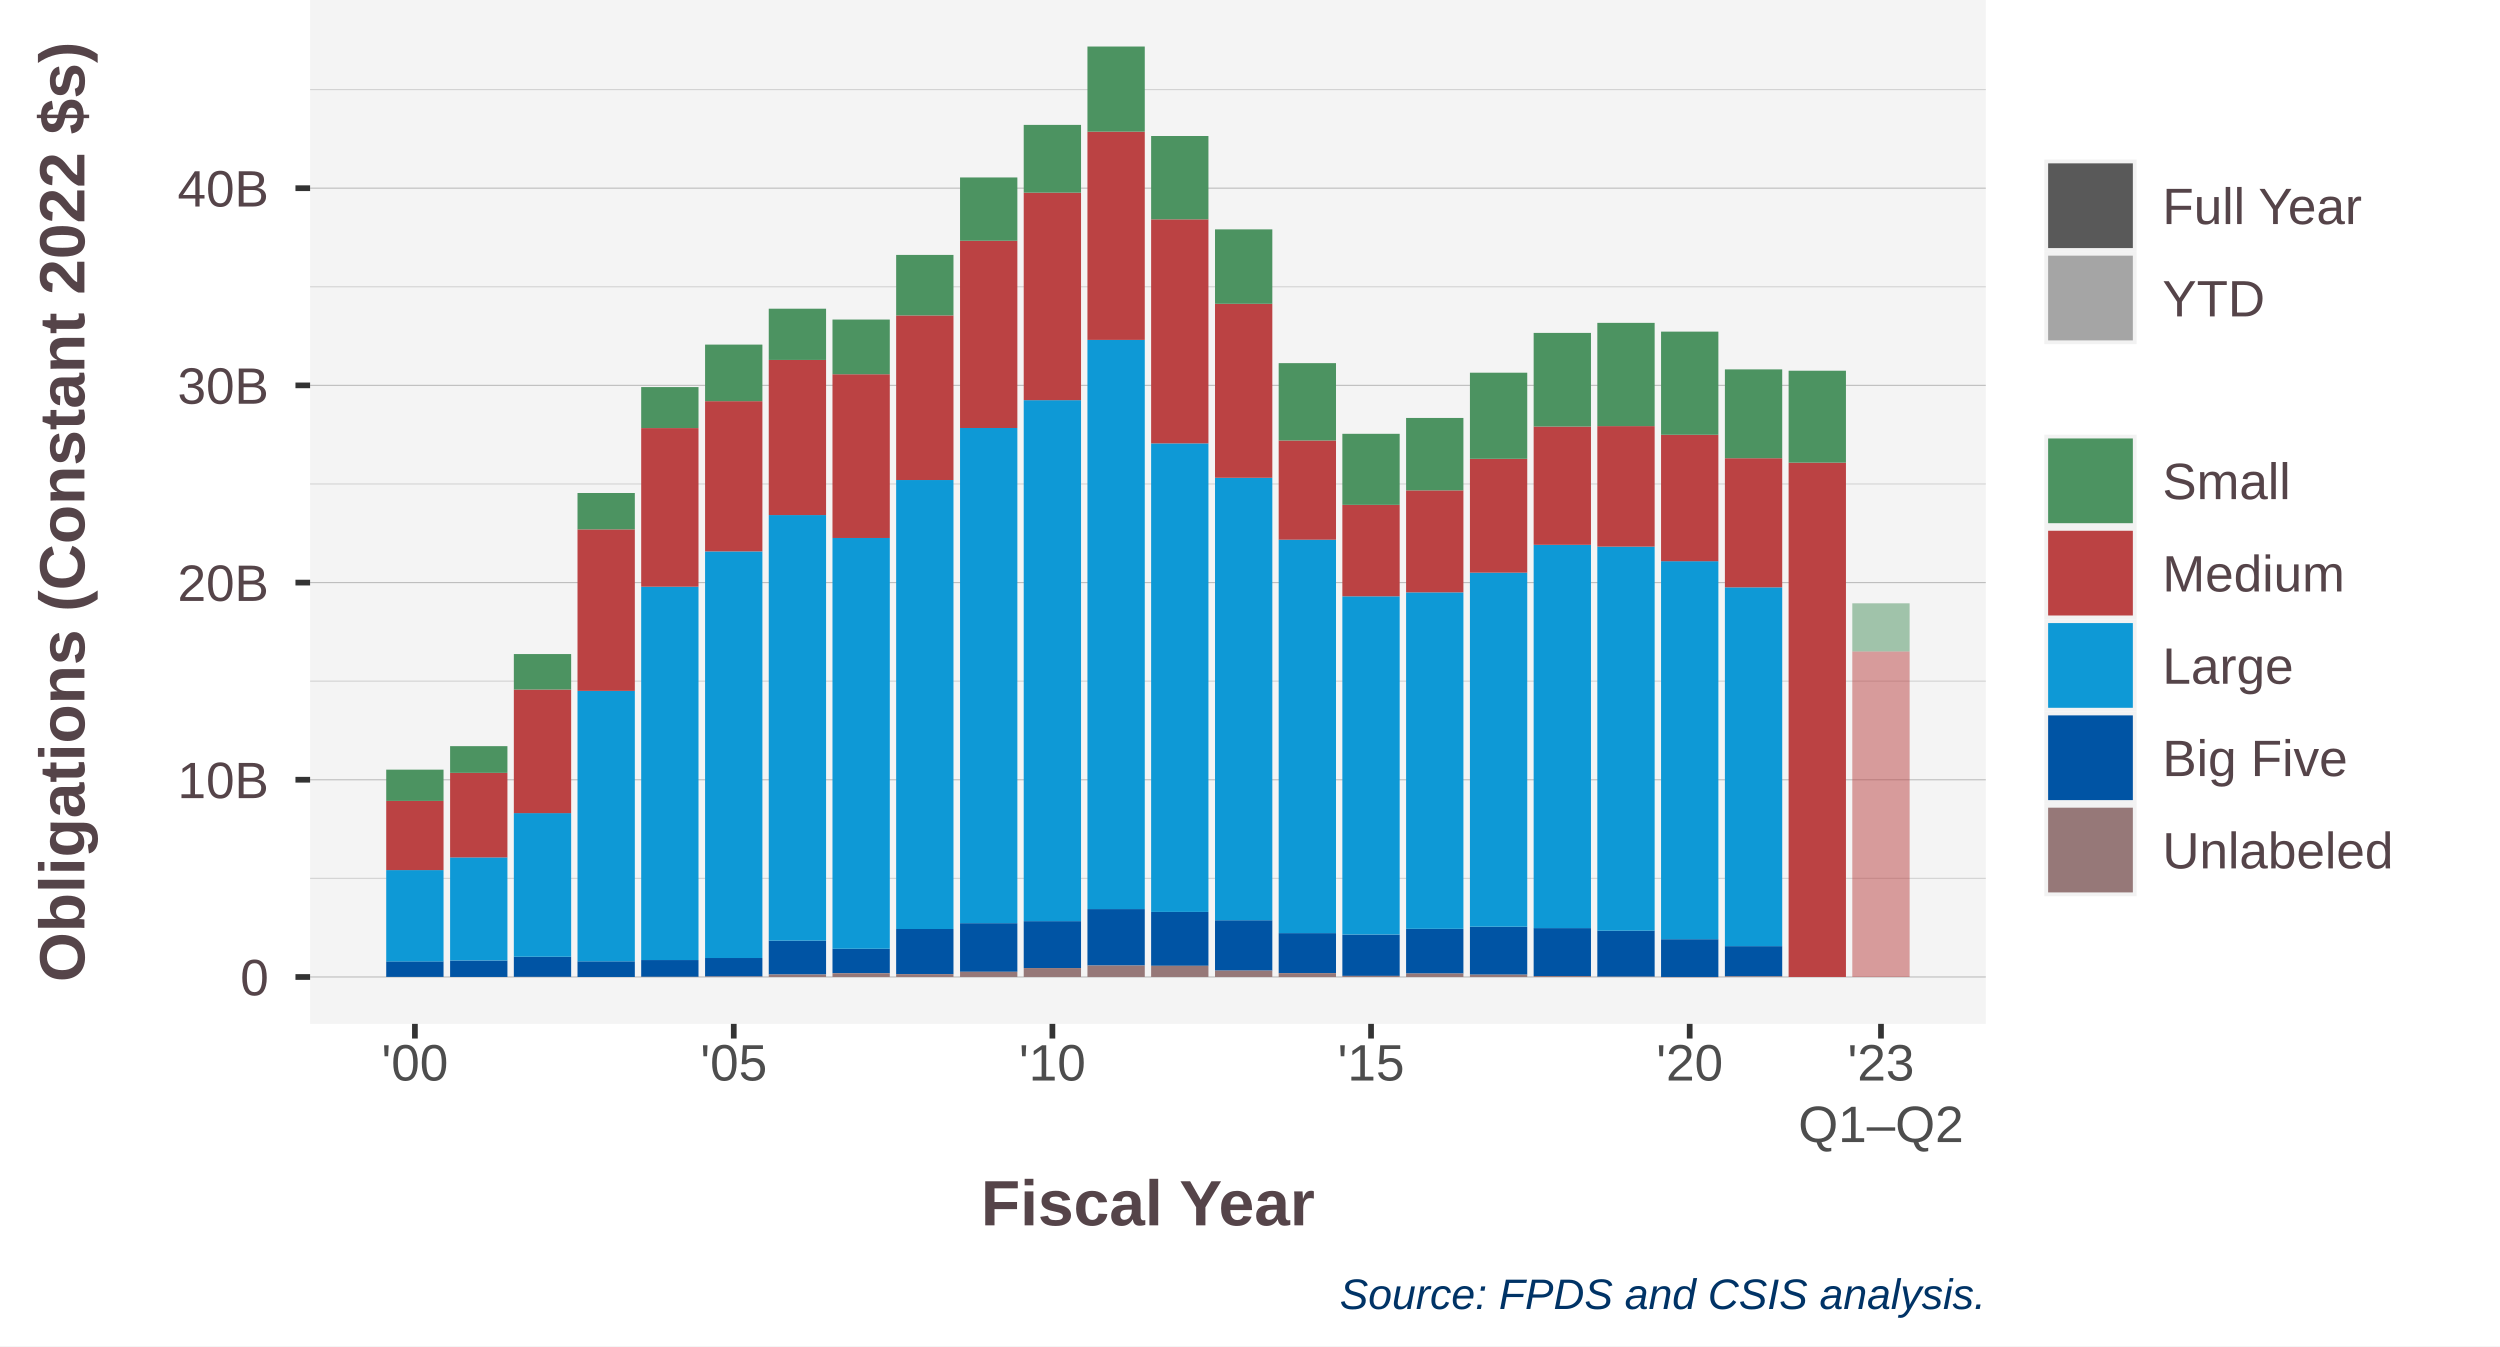
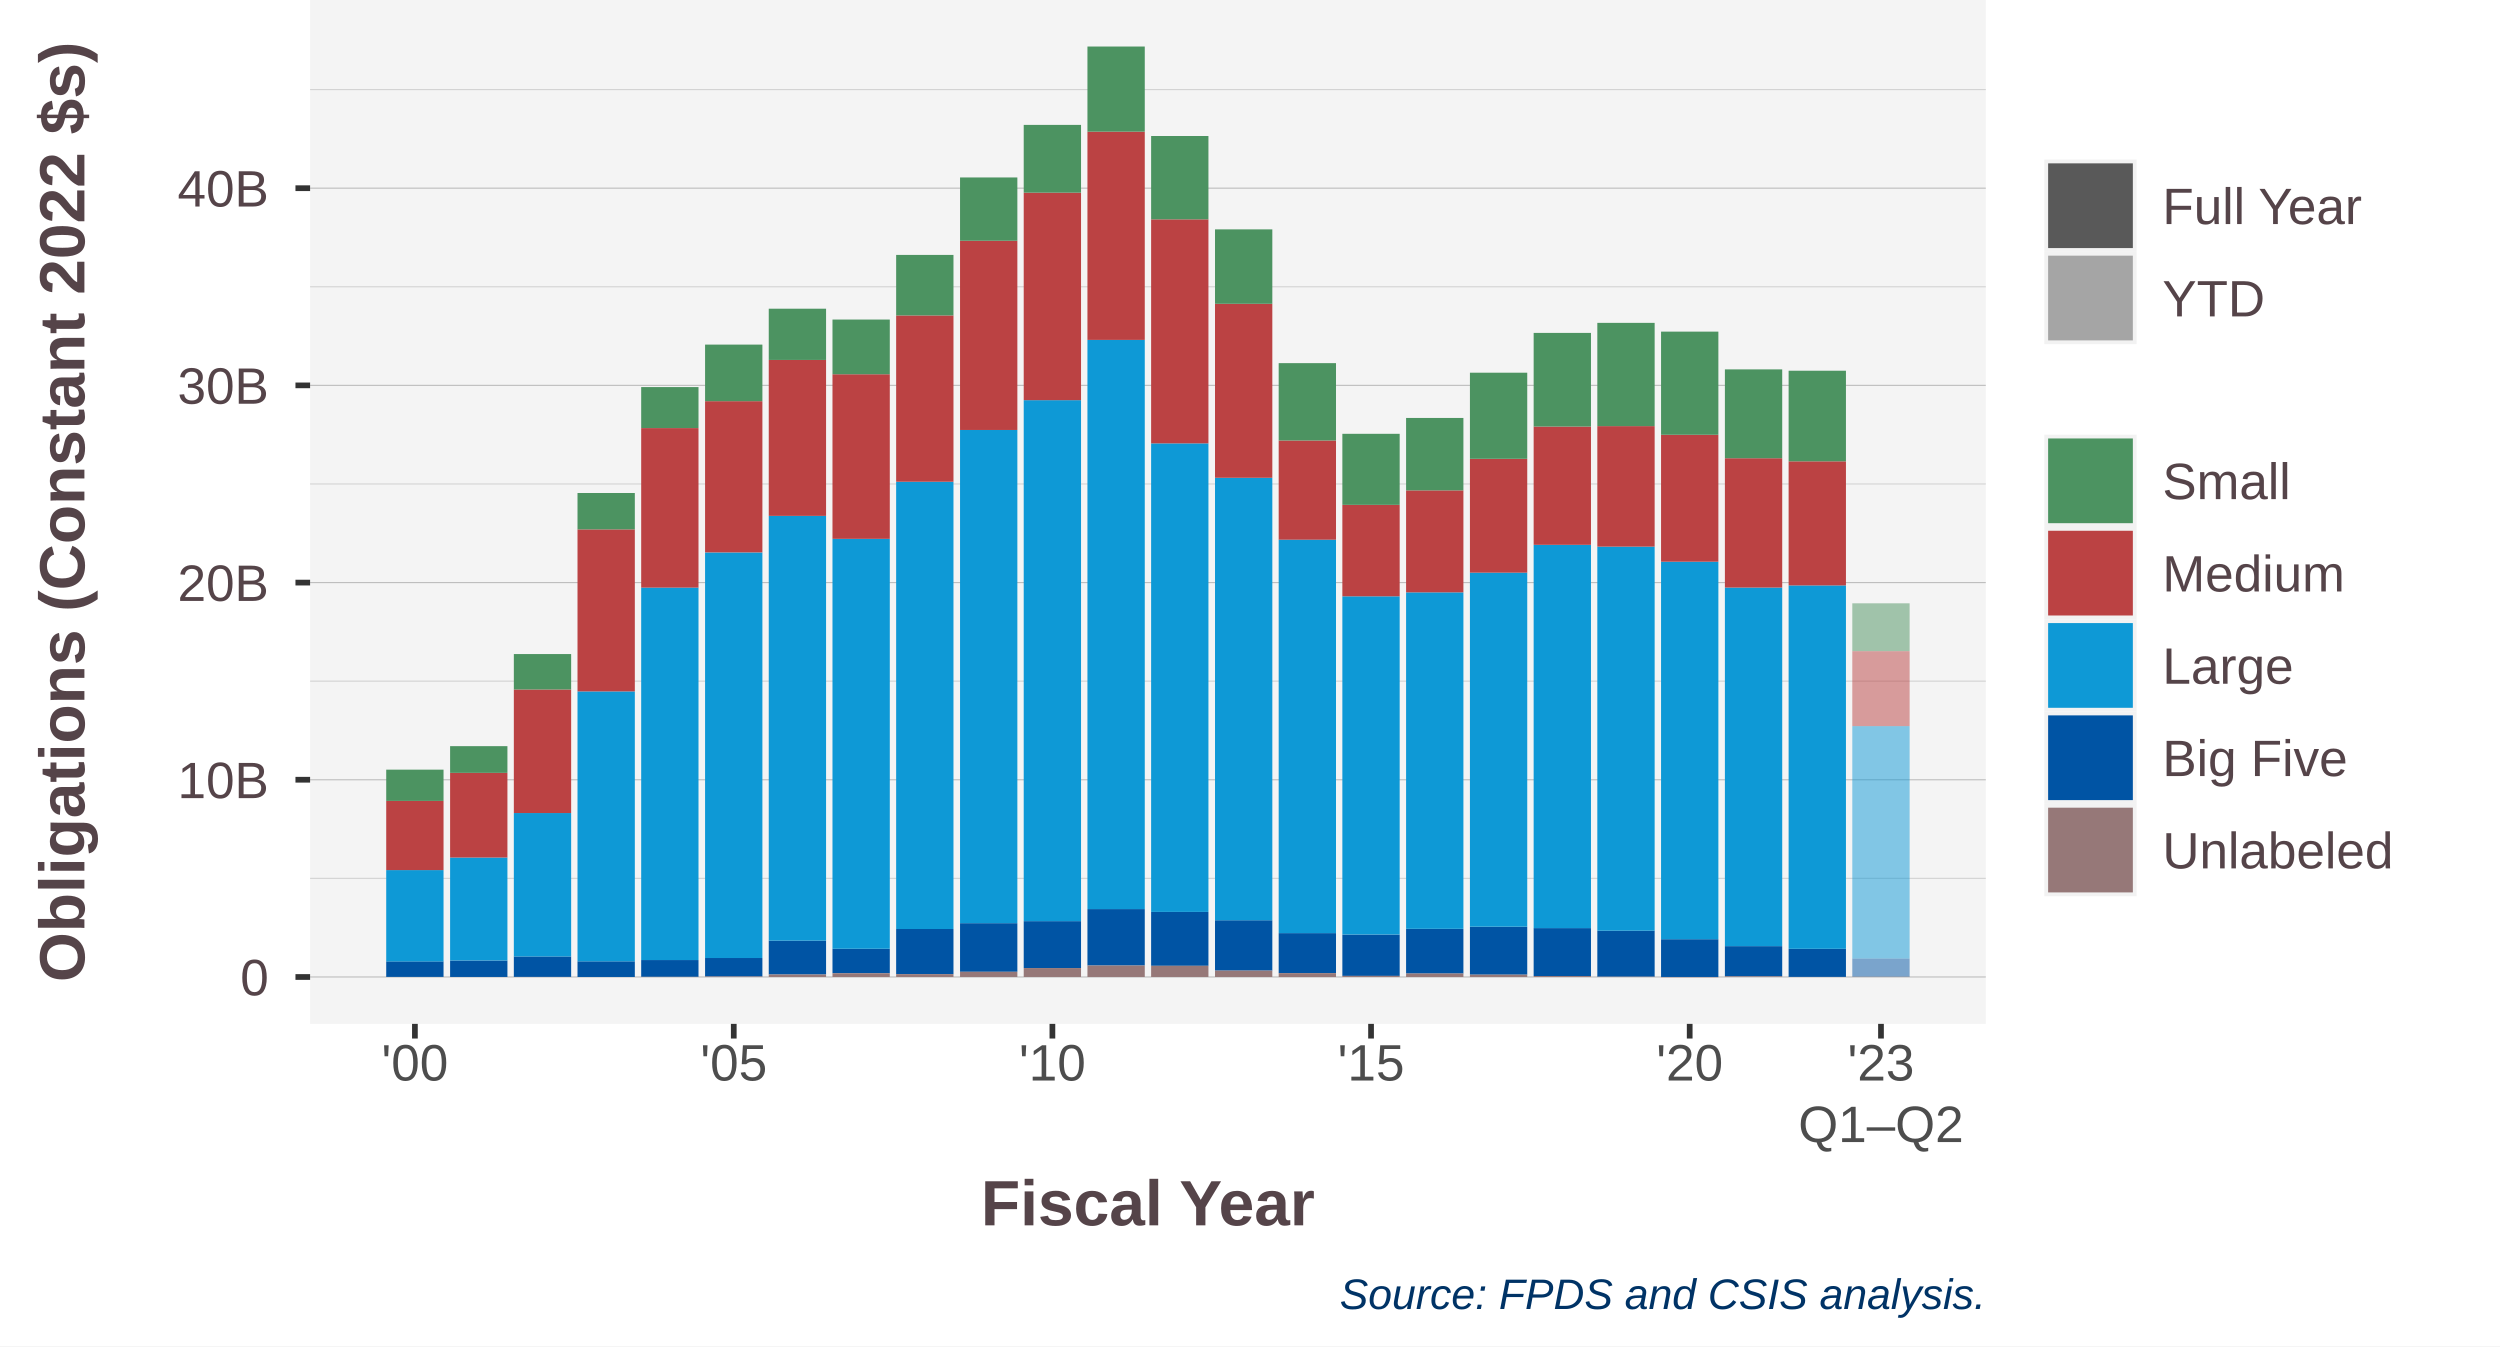
<svg xmlns="http://www.w3.org/2000/svg" class="svglite" width="468.00pt" height="252.00pt" viewBox="0 0 468.00 252.00">
  <defs>
    <style type="text/css">
    .svglite line, .svglite polyline, .svglite polygon, .svglite path, .svglite rect, .svglite circle {
      fill: none;
      stroke: #000000;
      stroke-linecap: round;
      stroke-linejoin: round;
      stroke-miterlimit: 10.00;
    }
    .svglite text {
      white-space: pre;
    }
  </style>
  </defs>
  <rect width="100%" height="100%" style="stroke: none; fill: #FFFFFF;" />
  <defs>
    <clipPath id="cpMC4wMHw0NjguMDB8MC4wMHwyNTIuMDA=">
      <rect x="0.00" y="0.00" width="468.00" height="252.00" />
    </clipPath>
  </defs>
  <g clip-path="url(#cpMC4wMHw0NjguMDB8MC4wMHwyNTIuMDA=)">
    <rect x="0.00" y="0.00" width="468.00" height="252.00" style="stroke-width: 1.07; stroke: #FFFFFF; fill: #FFFFFF;" />
  </g>
  <defs>
    <clipPath id="cpNTguMDV8MzcxLjc0fDAuMDB8MTkxLjY3">
      <rect x="58.05" y="0.00" width="313.70" height="191.67" />
    </clipPath>
  </defs>
  <g clip-path="url(#cpNTguMDV8MzcxLjc0fDAuMDB8MTkxLjY3)">
    <rect x="58.05" y="-0" width="313.70" height="191.67" style="stroke-width: 1.07; stroke: none; fill: #F4F4F4;" />
    <polyline points="58.05,164.43 371.74,164.43 " style="stroke-width: 0.21; stroke: #D3D3D3; stroke-linecap: butt;" />
    <polyline points="58.05,127.52 371.74,127.52 " style="stroke-width: 0.21; stroke: #D3D3D3; stroke-linecap: butt;" />
    <polyline points="58.05,90.60 371.74,90.60 " style="stroke-width: 0.21; stroke: #D3D3D3; stroke-linecap: butt;" />
    <polyline points="58.05,53.68 371.74,53.68 " style="stroke-width: 0.21; stroke: #D3D3D3; stroke-linecap: butt;" />
    <polyline points="58.05,16.77 371.74,16.77 " style="stroke-width: 0.21; stroke: #D3D3D3; stroke-linecap: butt;" />
    <polyline points="58.05,182.89 371.74,182.89 " style="stroke-width: 0.21; stroke: #BEBEBE; stroke-linecap: butt;" />
    <polyline points="58.05,145.97 371.74,145.97 " style="stroke-width: 0.21; stroke: #BEBEBE; stroke-linecap: butt;" />
    <polyline points="58.05,109.06 371.74,109.06 " style="stroke-width: 0.21; stroke: #BEBEBE; stroke-linecap: butt;" />
    <polyline points="58.05,72.14 371.74,72.14 " style="stroke-width: 0.21; stroke: #BEBEBE; stroke-linecap: butt;" />
    <polyline points="58.05,35.23 371.74,35.23 " style="stroke-width: 0.21; stroke: #BEBEBE; stroke-linecap: butt;" />
    <rect x="72.30" y="179.97" width="10.73" height="2.91" style="stroke-width: 1.07; stroke: none; stroke-linecap: butt; stroke-linejoin: miter; fill: #0054A4;" />
    <rect x="84.26" y="179.81" width="10.73" height="3.08" style="stroke-width: 1.07; stroke: none; stroke-linecap: butt; stroke-linejoin: miter; fill: #0054A4;" />
-     <rect x="96.19" y="179.10" width="10.73" height="3.77" style="stroke-width: 1.07; stroke: none; stroke-linecap: butt; stroke-linejoin: miter; fill: #0054A4;" />
+     <rect x="96.19" y="179.05" width="10.73" height="3.83" style="stroke-width: 1.07; stroke: none; stroke-linecap: butt; stroke-linejoin: miter; fill: #0054A4;" />
    <rect x="108.11" y="179.96" width="10.73" height="2.93" style="stroke-width: 1.07; stroke: none; stroke-linecap: butt; stroke-linejoin: miter; fill: #0054A4;" />
    <rect x="120.03" y="179.72" width="10.73" height="3.14" style="stroke-width: 1.07; stroke: none; stroke-linecap: butt; stroke-linejoin: miter; fill: #0054A4;" />
    <rect x="131.99" y="179.34" width="10.73" height="3.46" style="stroke-width: 1.07; stroke: none; stroke-linecap: butt; stroke-linejoin: miter; fill: #0054A4;" />
    <rect x="143.91" y="176.09" width="10.73" height="6.34" style="stroke-width: 1.07; stroke: none; stroke-linecap: butt; stroke-linejoin: miter; fill: #0054A4;" />
    <rect x="155.84" y="177.61" width="10.73" height="4.58" style="stroke-width: 1.07; stroke: none; stroke-linecap: butt; stroke-linejoin: miter; fill: #0054A4;" />
    <rect x="167.76" y="173.91" width="10.73" height="8.45" style="stroke-width: 1.07; stroke: none; stroke-linecap: butt; stroke-linejoin: miter; fill: #0054A4;" />
    <rect x="179.72" y="172.82" width="10.73" height="9.10" style="stroke-width: 1.07; stroke: none; stroke-linecap: butt; stroke-linejoin: miter; fill: #0054A4;" />
    <rect x="191.64" y="172.44" width="10.73" height="8.78" style="stroke-width: 1.07; stroke: none; stroke-linecap: butt; stroke-linejoin: miter; fill: #0054A4;" />
    <rect x="203.57" y="170.18" width="10.73" height="10.57" style="stroke-width: 1.07; stroke: none; stroke-linecap: butt; stroke-linejoin: miter; fill: #0054A4;" />
    <rect x="215.49" y="170.71" width="10.73" height="10.09" style="stroke-width: 1.07; stroke: none; stroke-linecap: butt; stroke-linejoin: miter; fill: #0054A4;" />
    <rect x="227.45" y="172.27" width="10.73" height="9.43" style="stroke-width: 1.07; stroke: none; stroke-linecap: butt; stroke-linejoin: miter; fill: #0054A4;" />
    <rect x="239.37" y="174.68" width="10.73" height="7.49" style="stroke-width: 1.07; stroke: none; stroke-linecap: butt; stroke-linejoin: miter; fill: #0054A4;" />
    <rect x="251.29" y="174.95" width="10.73" height="7.74" style="stroke-width: 1.07; stroke: none; stroke-linecap: butt; stroke-linejoin: miter; fill: #0054A4;" />
    <rect x="263.22" y="173.89" width="10.73" height="8.36" style="stroke-width: 1.07; stroke: none; stroke-linecap: butt; stroke-linejoin: miter; fill: #0054A4;" />
    <rect x="275.17" y="173.49" width="10.73" height="8.97" style="stroke-width: 1.07; stroke: none; stroke-linecap: butt; stroke-linejoin: miter; fill: #0054A4;" />
    <rect x="287.10" y="173.74" width="10.73" height="8.97" style="stroke-width: 1.07; stroke: none; stroke-linecap: butt; stroke-linejoin: miter; fill: #0054A4;" />
    <rect x="299.02" y="174.23" width="10.73" height="8.61" style="stroke-width: 1.07; stroke: none; stroke-linecap: butt; stroke-linejoin: miter; fill: #0054A4;" />
    <rect x="310.95" y="175.82" width="10.73" height="7.07" style="stroke-width: 1.07; stroke: none; stroke-linecap: butt; stroke-linejoin: miter; fill: #0054A4;" />
    <rect x="322.90" y="177.12" width="10.73" height="5.65" style="stroke-width: 1.07; stroke: none; stroke-linecap: butt; stroke-linejoin: miter; fill: #0054A4;" />
+     <rect x="334.83" y="177.62" width="10.73" height="5.26" style="stroke-width: 1.07; stroke: none; stroke-linecap: butt; stroke-linejoin: miter; fill: #0054A4;" />
+     <rect x="346.75" y="179.43" width="10.73" height="3.41" style="stroke-width: 1.07; stroke: none; stroke-linecap: butt; stroke-linejoin: miter; fill: #0054A4; fill-opacity: 0.50;" />
    <rect x="72.30" y="162.88" width="10.73" height="17.10" style="stroke-width: 1.07; stroke: none; stroke-linecap: butt; stroke-linejoin: miter; fill: #0E99D6;" />
-     <rect x="84.26" y="160.50" width="10.73" height="19.30" style="stroke-width: 1.07; stroke: none; stroke-linecap: butt; stroke-linejoin: miter; fill: #0E99D6;" />
-     <rect x="96.19" y="152.21" width="10.73" height="26.89" style="stroke-width: 1.07; stroke: none; stroke-linecap: butt; stroke-linejoin: miter; fill: #0E99D6;" />
-     <rect x="108.11" y="129.33" width="10.73" height="50.63" style="stroke-width: 1.07; stroke: none; stroke-linecap: butt; stroke-linejoin: miter; fill: #0E99D6;" />
-     <rect x="120.03" y="109.83" width="10.73" height="69.89" style="stroke-width: 1.07; stroke: none; stroke-linecap: butt; stroke-linejoin: miter; fill: #0E99D6;" />
-     <rect x="131.99" y="103.22" width="10.73" height="76.12" style="stroke-width: 1.07; stroke: none; stroke-linecap: butt; stroke-linejoin: miter; fill: #0E99D6;" />
-     <rect x="143.91" y="96.42" width="10.73" height="79.67" style="stroke-width: 1.07; stroke: none; stroke-linecap: butt; stroke-linejoin: miter; fill: #0E99D6;" />
-     <rect x="155.84" y="100.71" width="10.73" height="76.90" style="stroke-width: 1.07; stroke: none; stroke-linecap: butt; stroke-linejoin: miter; fill: #0E99D6;" />
-     <rect x="167.76" y="89.86" width="10.73" height="84.05" style="stroke-width: 1.07; stroke: none; stroke-linecap: butt; stroke-linejoin: miter; fill: #0E99D6;" />
-     <rect x="179.72" y="80.12" width="10.73" height="92.69" style="stroke-width: 1.07; stroke: none; stroke-linecap: butt; stroke-linejoin: miter; fill: #0E99D6;" />
+     <rect x="84.26" y="160.53" width="10.73" height="19.27" style="stroke-width: 1.07; stroke: none; stroke-linecap: butt; stroke-linejoin: miter; fill: #0E99D6;" />
+     <rect x="96.19" y="152.20" width="10.73" height="26.85" style="stroke-width: 1.07; stroke: none; stroke-linecap: butt; stroke-linejoin: miter; fill: #0E99D6;" />
+     <rect x="108.11" y="129.43" width="10.73" height="50.53" style="stroke-width: 1.07; stroke: none; stroke-linecap: butt; stroke-linejoin: miter; fill: #0E99D6;" />
+     <rect x="120.03" y="109.99" width="10.73" height="69.73" style="stroke-width: 1.07; stroke: none; stroke-linecap: butt; stroke-linejoin: miter; fill: #0E99D6;" />
+     <rect x="131.99" y="103.42" width="10.73" height="75.92" style="stroke-width: 1.07; stroke: none; stroke-linecap: butt; stroke-linejoin: miter; fill: #0E99D6;" />
+     <rect x="143.91" y="96.57" width="10.73" height="79.52" style="stroke-width: 1.07; stroke: none; stroke-linecap: butt; stroke-linejoin: miter; fill: #0E99D6;" />
+     <rect x="155.84" y="100.87" width="10.73" height="76.74" style="stroke-width: 1.07; stroke: none; stroke-linecap: butt; stroke-linejoin: miter; fill: #0E99D6;" />
+     <rect x="167.76" y="90.18" width="10.73" height="83.73" style="stroke-width: 1.07; stroke: none; stroke-linecap: butt; stroke-linejoin: miter; fill: #0E99D6;" />
+     <rect x="179.72" y="80.49" width="10.73" height="92.32" style="stroke-width: 1.07; stroke: none; stroke-linecap: butt; stroke-linejoin: miter; fill: #0E99D6;" />
    <rect x="191.64" y="74.91" width="10.73" height="97.53" style="stroke-width: 1.07; stroke: none; stroke-linecap: butt; stroke-linejoin: miter; fill: #0E99D6;" />
    <rect x="203.57" y="63.63" width="10.73" height="106.55" style="stroke-width: 1.07; stroke: none; stroke-linecap: butt; stroke-linejoin: miter; fill: #0E99D6;" />
    <rect x="215.49" y="83.00" width="10.73" height="87.71" style="stroke-width: 1.07; stroke: none; stroke-linecap: butt; stroke-linejoin: miter; fill: #0E99D6;" />
    <rect x="227.45" y="89.44" width="10.73" height="82.83" style="stroke-width: 1.07; stroke: none; stroke-linecap: butt; stroke-linejoin: miter; fill: #0E99D6;" />
    <rect x="239.37" y="101.02" width="10.73" height="73.66" style="stroke-width: 1.07; stroke: none; stroke-linecap: butt; stroke-linejoin: miter; fill: #0E99D6;" />
    <rect x="251.29" y="111.63" width="10.73" height="63.31" style="stroke-width: 1.07; stroke: none; stroke-linecap: butt; stroke-linejoin: miter; fill: #0E99D6;" />
    <rect x="263.22" y="110.89" width="10.73" height="62.99" style="stroke-width: 1.07; stroke: none; stroke-linecap: butt; stroke-linejoin: miter; fill: #0E99D6;" />
    <rect x="275.17" y="107.19" width="10.73" height="66.29" style="stroke-width: 1.07; stroke: none; stroke-linecap: butt; stroke-linejoin: miter; fill: #0E99D6;" />
    <rect x="287.10" y="101.99" width="10.73" height="71.76" style="stroke-width: 1.07; stroke: none; stroke-linecap: butt; stroke-linejoin: miter; fill: #0E99D6;" />
    <rect x="299.02" y="102.33" width="10.73" height="71.90" style="stroke-width: 1.07; stroke: none; stroke-linecap: butt; stroke-linejoin: miter; fill: #0E99D6;" />
-     <rect x="310.95" y="105.05" width="10.73" height="70.77" style="stroke-width: 1.07; stroke: none; stroke-linecap: butt; stroke-linejoin: miter; fill: #0E99D6;" />
-     <rect x="322.90" y="109.95" width="10.73" height="67.17" style="stroke-width: 1.07; stroke: none; stroke-linecap: butt; stroke-linejoin: miter; fill: #0E99D6;" />
+     <rect x="310.95" y="105.15" width="10.73" height="70.67" style="stroke-width: 1.07; stroke: none; stroke-linecap: butt; stroke-linejoin: miter; fill: #0E99D6;" />
+     <rect x="322.90" y="109.99" width="10.73" height="67.12" style="stroke-width: 1.07; stroke: none; stroke-linecap: butt; stroke-linejoin: miter; fill: #0E99D6;" />
+     <rect x="334.83" y="109.59" width="10.73" height="68.03" style="stroke-width: 1.07; stroke: none; stroke-linecap: butt; stroke-linejoin: miter; fill: #0E99D6;" />
+     <rect x="346.75" y="135.93" width="10.73" height="43.50" style="stroke-width: 1.07; stroke: none; stroke-linecap: butt; stroke-linejoin: miter; fill: #0E99D6; fill-opacity: 0.50;" />
    <rect x="72.30" y="149.93" width="10.73" height="12.95" style="stroke-width: 1.07; stroke: none; stroke-linecap: butt; stroke-linejoin: miter; fill: #BB4243;" />
-     <rect x="84.26" y="144.68" width="10.73" height="15.83" style="stroke-width: 1.07; stroke: none; stroke-linecap: butt; stroke-linejoin: miter; fill: #BB4243;" />
-     <rect x="96.19" y="129.08" width="10.73" height="23.14" style="stroke-width: 1.07; stroke: none; stroke-linecap: butt; stroke-linejoin: miter; fill: #BB4243;" />
-     <rect x="108.11" y="99.10" width="10.73" height="30.23" style="stroke-width: 1.07; stroke: none; stroke-linecap: butt; stroke-linejoin: miter; fill: #BB4243;" />
-     <rect x="120.03" y="80.14" width="10.73" height="29.69" style="stroke-width: 1.07; stroke: none; stroke-linecap: butt; stroke-linejoin: miter; fill: #BB4243;" />
-     <rect x="131.99" y="75.10" width="10.73" height="28.12" style="stroke-width: 1.07; stroke: none; stroke-linecap: butt; stroke-linejoin: miter; fill: #BB4243;" />
-     <rect x="143.91" y="67.38" width="10.73" height="29.04" style="stroke-width: 1.07; stroke: none; stroke-linecap: butt; stroke-linejoin: miter; fill: #BB4243;" />
-     <rect x="155.84" y="70.06" width="10.73" height="30.65" style="stroke-width: 1.07; stroke: none; stroke-linecap: butt; stroke-linejoin: miter; fill: #BB4243;" />
-     <rect x="167.76" y="59.05" width="10.73" height="30.81" style="stroke-width: 1.07; stroke: none; stroke-linecap: butt; stroke-linejoin: miter; fill: #BB4243;" />
-     <rect x="179.72" y="45.07" width="10.73" height="35.05" style="stroke-width: 1.07; stroke: none; stroke-linecap: butt; stroke-linejoin: miter; fill: #BB4243;" />
+     <rect x="84.26" y="144.68" width="10.73" height="15.85" style="stroke-width: 1.07; stroke: none; stroke-linecap: butt; stroke-linejoin: miter; fill: #BB4243;" />
+     <rect x="96.19" y="129.07" width="10.73" height="23.13" style="stroke-width: 1.07; stroke: none; stroke-linecap: butt; stroke-linejoin: miter; fill: #BB4243;" />
+     <rect x="108.11" y="99.10" width="10.73" height="30.33" style="stroke-width: 1.07; stroke: none; stroke-linecap: butt; stroke-linejoin: miter; fill: #BB4243;" />
+     <rect x="120.03" y="80.14" width="10.73" height="29.86" style="stroke-width: 1.07; stroke: none; stroke-linecap: butt; stroke-linejoin: miter; fill: #BB4243;" />
+     <rect x="131.99" y="75.10" width="10.73" height="28.31" style="stroke-width: 1.07; stroke: none; stroke-linecap: butt; stroke-linejoin: miter; fill: #BB4243;" />
+     <rect x="143.91" y="67.38" width="10.73" height="29.19" style="stroke-width: 1.07; stroke: none; stroke-linecap: butt; stroke-linejoin: miter; fill: #BB4243;" />
+     <rect x="155.84" y="70.06" width="10.73" height="30.81" style="stroke-width: 1.07; stroke: none; stroke-linecap: butt; stroke-linejoin: miter; fill: #BB4243;" />
+     <rect x="167.76" y="59.05" width="10.73" height="31.13" style="stroke-width: 1.07; stroke: none; stroke-linecap: butt; stroke-linejoin: miter; fill: #BB4243;" />
+     <rect x="179.72" y="45.07" width="10.73" height="35.42" style="stroke-width: 1.07; stroke: none; stroke-linecap: butt; stroke-linejoin: miter; fill: #BB4243;" />
    <rect x="191.64" y="36.07" width="10.73" height="38.84" style="stroke-width: 1.07; stroke: none; stroke-linecap: butt; stroke-linejoin: miter; fill: #BB4243;" />
    <rect x="203.57" y="24.65" width="10.73" height="38.98" style="stroke-width: 1.07; stroke: none; stroke-linecap: butt; stroke-linejoin: miter; fill: #BB4243;" />
    <rect x="215.49" y="41.06" width="10.73" height="41.94" style="stroke-width: 1.07; stroke: none; stroke-linecap: butt; stroke-linejoin: miter; fill: #BB4243;" />
    <rect x="227.45" y="56.87" width="10.73" height="32.57" style="stroke-width: 1.07; stroke: none; stroke-linecap: butt; stroke-linejoin: miter; fill: #BB4243;" />
    <rect x="239.37" y="82.46" width="10.73" height="18.57" style="stroke-width: 1.07; stroke: none; stroke-linecap: butt; stroke-linejoin: miter; fill: #BB4243;" />
    <rect x="251.29" y="94.51" width="10.73" height="17.12" style="stroke-width: 1.07; stroke: none; stroke-linecap: butt; stroke-linejoin: miter; fill: #BB4243;" />
    <rect x="263.22" y="91.80" width="10.73" height="19.09" style="stroke-width: 1.07; stroke: none; stroke-linecap: butt; stroke-linejoin: miter; fill: #BB4243;" />
    <rect x="275.17" y="85.90" width="10.73" height="21.30" style="stroke-width: 1.07; stroke: none; stroke-linecap: butt; stroke-linejoin: miter; fill: #BB4243;" />
    <rect x="287.10" y="79.85" width="10.73" height="22.14" style="stroke-width: 1.07; stroke: none; stroke-linecap: butt; stroke-linejoin: miter; fill: #BB4243;" />
    <rect x="299.02" y="79.77" width="10.73" height="22.56" style="stroke-width: 1.07; stroke: none; stroke-linecap: butt; stroke-linejoin: miter; fill: #BB4243;" />
-     <rect x="310.95" y="81.39" width="10.73" height="23.67" style="stroke-width: 1.07; stroke: none; stroke-linecap: butt; stroke-linejoin: miter; fill: #BB4243;" />
-     <rect x="322.90" y="85.78" width="10.73" height="24.17" style="stroke-width: 1.07; stroke: none; stroke-linecap: butt; stroke-linejoin: miter; fill: #BB4243;" />
-     <rect x="334.83" y="86.61" width="10.73" height="96.28" style="stroke-width: 1.07; stroke: none; stroke-linecap: butt; stroke-linejoin: miter; fill: #BB4243;" />
-     <rect x="346.75" y="121.95" width="10.73" height="60.94" style="stroke-width: 1.07; stroke: none; stroke-linecap: butt; stroke-linejoin: miter; fill: #BB4243; fill-opacity: 0.50;" />
+     <rect x="310.95" y="81.39" width="10.73" height="23.76" style="stroke-width: 1.07; stroke: none; stroke-linecap: butt; stroke-linejoin: miter; fill: #BB4243;" />
+     <rect x="322.90" y="85.78" width="10.73" height="24.21" style="stroke-width: 1.07; stroke: none; stroke-linecap: butt; stroke-linejoin: miter; fill: #BB4243;" />
+     <rect x="334.83" y="86.36" width="10.73" height="23.23" style="stroke-width: 1.07; stroke: none; stroke-linecap: butt; stroke-linejoin: miter; fill: #BB4243;" />
+     <rect x="346.75" y="121.90" width="10.73" height="14.03" style="stroke-width: 1.07; stroke: none; stroke-linecap: butt; stroke-linejoin: miter; fill: #BB4243; fill-opacity: 0.50;" />
    <rect x="72.30" y="144.08" width="10.73" height="5.85" style="stroke-width: 1.07; stroke: none; stroke-linecap: butt; stroke-linejoin: miter; fill: #4C9361;" />
    <rect x="84.26" y="139.68" width="10.73" height="5.00" style="stroke-width: 1.07; stroke: none; stroke-linecap: butt; stroke-linejoin: miter; fill: #4C9361;" />
-     <rect x="96.19" y="122.44" width="10.73" height="6.64" style="stroke-width: 1.07; stroke: none; stroke-linecap: butt; stroke-linejoin: miter; fill: #4C9361;" />
+     <rect x="96.19" y="122.44" width="10.73" height="6.63" style="stroke-width: 1.07; stroke: none; stroke-linecap: butt; stroke-linejoin: miter; fill: #4C9361;" />
    <rect x="108.11" y="92.29" width="10.73" height="6.81" style="stroke-width: 1.07; stroke: none; stroke-linecap: butt; stroke-linejoin: miter; fill: #4C9361;" />
    <rect x="120.03" y="72.46" width="10.73" height="7.67" style="stroke-width: 1.07; stroke: none; stroke-linecap: butt; stroke-linejoin: miter; fill: #4C9361;" />
    <rect x="131.99" y="64.51" width="10.73" height="10.59" style="stroke-width: 1.07; stroke: none; stroke-linecap: butt; stroke-linejoin: miter; fill: #4C9361;" />
    <rect x="143.91" y="57.79" width="10.73" height="9.59" style="stroke-width: 1.07; stroke: none; stroke-linecap: butt; stroke-linejoin: miter; fill: #4C9361;" />
    <rect x="155.84" y="59.82" width="10.73" height="10.24" style="stroke-width: 1.07; stroke: none; stroke-linecap: butt; stroke-linejoin: miter; fill: #4C9361;" />
    <rect x="167.76" y="47.72" width="10.73" height="11.33" style="stroke-width: 1.07; stroke: none; stroke-linecap: butt; stroke-linejoin: miter; fill: #4C9361;" />
    <rect x="179.72" y="33.22" width="10.73" height="11.85" style="stroke-width: 1.07; stroke: none; stroke-linecap: butt; stroke-linejoin: miter; fill: #4C9361;" />
    <rect x="191.64" y="23.38" width="10.73" height="12.69" style="stroke-width: 1.07; stroke: none; stroke-linecap: butt; stroke-linejoin: miter; fill: #4C9361;" />
    <rect x="203.57" y="8.71" width="10.73" height="15.94" style="stroke-width: 1.07; stroke: none; stroke-linecap: butt; stroke-linejoin: miter; fill: #4C9361;" />
    <rect x="215.49" y="25.46" width="10.73" height="15.60" style="stroke-width: 1.07; stroke: none; stroke-linecap: butt; stroke-linejoin: miter; fill: #4C9361;" />
    <rect x="227.45" y="42.94" width="10.73" height="13.93" style="stroke-width: 1.07; stroke: none; stroke-linecap: butt; stroke-linejoin: miter; fill: #4C9361;" />
    <rect x="239.37" y="67.98" width="10.73" height="14.48" style="stroke-width: 1.07; stroke: none; stroke-linecap: butt; stroke-linejoin: miter; fill: #4C9361;" />
    <rect x="251.29" y="81.21" width="10.73" height="13.30" style="stroke-width: 1.07; stroke: none; stroke-linecap: butt; stroke-linejoin: miter; fill: #4C9361;" />
    <rect x="263.22" y="78.24" width="10.73" height="13.56" style="stroke-width: 1.07; stroke: none; stroke-linecap: butt; stroke-linejoin: miter; fill: #4C9361;" />
    <rect x="275.17" y="69.77" width="10.73" height="16.12" style="stroke-width: 1.07; stroke: none; stroke-linecap: butt; stroke-linejoin: miter; fill: #4C9361;" />
    <rect x="287.10" y="62.32" width="10.73" height="17.53" style="stroke-width: 1.07; stroke: none; stroke-linecap: butt; stroke-linejoin: miter; fill: #4C9361;" />
    <rect x="299.02" y="60.44" width="10.73" height="19.33" style="stroke-width: 1.07; stroke: none; stroke-linecap: butt; stroke-linejoin: miter; fill: #4C9361;" />
    <rect x="310.95" y="62.08" width="10.73" height="19.31" style="stroke-width: 1.07; stroke: none; stroke-linecap: butt; stroke-linejoin: miter; fill: #4C9361;" />
    <rect x="322.90" y="69.15" width="10.73" height="16.63" style="stroke-width: 1.07; stroke: none; stroke-linecap: butt; stroke-linejoin: miter; fill: #4C9361;" />
-     <rect x="334.83" y="69.40" width="10.73" height="17.21" style="stroke-width: 1.07; stroke: none; stroke-linecap: butt; stroke-linejoin: miter; fill: #4C9361;" />
-     <rect x="346.75" y="112.94" width="10.73" height="9.01" style="stroke-width: 1.07; stroke: none; stroke-linecap: butt; stroke-linejoin: miter; fill: #4C9361; fill-opacity: 0.50;" />
+     <rect x="334.83" y="69.40" width="10.73" height="16.96" style="stroke-width: 1.07; stroke: none; stroke-linecap: butt; stroke-linejoin: miter; fill: #4C9361;" />
+     <rect x="346.75" y="112.94" width="10.73" height="8.95" style="stroke-width: 1.07; stroke: none; stroke-linecap: butt; stroke-linejoin: miter; fill: #4C9361; fill-opacity: 0.50;" />
    <rect x="72.30" y="182.88" width="10.73" height="0.007" style="stroke-width: 1.07; stroke: none; stroke-linecap: butt; stroke-linejoin: miter; fill: #967878;" />
    <rect x="84.26" y="182.88" width="10.73" height="0.007" style="stroke-width: 1.07; stroke: none; stroke-linecap: butt; stroke-linejoin: miter; fill: #967878;" />
    <rect x="96.19" y="182.87" width="10.73" height="0.016" style="stroke-width: 1.07; stroke: none; stroke-linecap: butt; stroke-linejoin: miter; fill: #967878;" />
    <rect x="108.11" y="182.89" width="10.73" height="0.003" style="stroke-width: 1.07; stroke: none; stroke-linecap: butt; stroke-linejoin: miter; fill: #967878;" />
    <rect x="120.03" y="182.86" width="10.73" height="0.027" style="stroke-width: 1.07; stroke: none; stroke-linecap: butt; stroke-linejoin: miter; fill: #967878;" />
    <rect x="131.99" y="182.80" width="10.73" height="0.088" style="stroke-width: 1.07; stroke: none; stroke-linecap: butt; stroke-linejoin: miter; fill: #967878;" />
    <rect x="143.91" y="182.43" width="10.73" height="0.46" style="stroke-width: 1.07; stroke: none; stroke-linecap: butt; stroke-linejoin: miter; fill: #967878;" />
    <rect x="155.84" y="182.19" width="10.73" height="0.70" style="stroke-width: 1.07; stroke: none; stroke-linecap: butt; stroke-linejoin: miter; fill: #967878;" />
    <rect x="167.76" y="182.36" width="10.73" height="0.53" style="stroke-width: 1.07; stroke: none; stroke-linecap: butt; stroke-linejoin: miter; fill: #967878;" />
    <rect x="179.72" y="181.92" width="10.73" height="0.97" style="stroke-width: 1.07; stroke: none; stroke-linecap: butt; stroke-linejoin: miter; fill: #967878;" />
    <rect x="191.64" y="181.22" width="10.73" height="1.67" style="stroke-width: 1.07; stroke: none; stroke-linecap: butt; stroke-linejoin: miter; fill: #967878;" />
    <rect x="203.57" y="180.75" width="10.73" height="2.14" style="stroke-width: 1.07; stroke: none; stroke-linecap: butt; stroke-linejoin: miter; fill: #967878;" />
    <rect x="215.49" y="180.80" width="10.73" height="2.09" style="stroke-width: 1.07; stroke: none; stroke-linecap: butt; stroke-linejoin: miter; fill: #967878;" />
    <rect x="227.45" y="181.70" width="10.73" height="1.19" style="stroke-width: 1.07; stroke: none; stroke-linecap: butt; stroke-linejoin: miter; fill: #967878;" />
    <rect x="239.37" y="182.17" width="10.73" height="0.73" style="stroke-width: 1.07; stroke: none; stroke-linecap: butt; stroke-linejoin: miter; fill: #967878;" />
    <rect x="251.29" y="182.68" width="10.73" height="0.21" style="stroke-width: 1.07; stroke: none; stroke-linecap: butt; stroke-linejoin: miter; fill: #967878;" />
    <rect x="263.22" y="182.24" width="10.73" height="0.65" style="stroke-width: 1.07; stroke: none; stroke-linecap: butt; stroke-linejoin: miter; fill: #967878;" />
    <rect x="275.17" y="182.46" width="10.73" height="0.43" style="stroke-width: 1.07; stroke: none; stroke-linecap: butt; stroke-linejoin: miter; fill: #967878;" />
    <rect x="287.10" y="182.71" width="10.73" height="0.18" style="stroke-width: 1.07; stroke: none; stroke-linecap: butt; stroke-linejoin: miter; fill: #967878;" />
    <rect x="299.02" y="182.84" width="10.73" height="0.050" style="stroke-width: 1.07; stroke: none; stroke-linecap: butt; stroke-linejoin: miter; fill: #967878;" />
    <rect x="310.95" y="182.89" width="10.73" height="0.063" style="stroke-width: 1.07; stroke: none; stroke-linecap: butt; stroke-linejoin: miter; fill: #967878;" />
    <rect x="322.90" y="182.77" width="10.73" height="0.12" style="stroke-width: 1.07; stroke: none; stroke-linecap: butt; stroke-linejoin: miter; fill: #967878;" />
+     <rect x="334.83" y="182.88" width="10.73" height="0.013" style="stroke-width: 1.07; stroke: none; stroke-linecap: butt; stroke-linejoin: miter; fill: #967878;" />
+     <rect x="346.75" y="182.84" width="10.73" height="0.054" style="stroke-width: 1.07; stroke: none; stroke-linecap: butt; stroke-linejoin: miter; fill: #967878; fill-opacity: 0.50;" />
  </g>
  <g clip-path="url(#cpMC4wMHw0NjguMDB8MC4wMHwyNTIuMDA=)">
    <text x="50.32" y="186.32" text-anchor="end" style="font-size: 9.60px;fill: #554449; font-family: &quot;Arial&quot;;" textLength="5.34px" lengthAdjust="spacingAndGlyphs">0</text>
    <text x="50.32" y="149.41" text-anchor="end" style="font-size: 9.60px;fill: #554449; font-family: &quot;Arial&quot;;" textLength="17.06px" lengthAdjust="spacingAndGlyphs">10B</text>
    <text x="50.32" y="112.49" text-anchor="end" style="font-size: 9.60px;fill: #554449; font-family: &quot;Arial&quot;;" textLength="17.06px" lengthAdjust="spacingAndGlyphs">20B</text>
    <text x="50.32" y="75.58" text-anchor="end" style="font-size: 9.60px;fill: #554449; font-family: &quot;Arial&quot;;" textLength="17.06px" lengthAdjust="spacingAndGlyphs">30B</text>
    <text x="50.32" y="38.66" text-anchor="end" style="font-size: 9.60px;fill: #554449; font-family: &quot;Arial&quot;;" textLength="17.06px" lengthAdjust="spacingAndGlyphs">40B</text>
    <polyline points="55.31,182.89 58.05,182.89 " style="stroke-width: 1.07; stroke: #333333; stroke-linecap: butt;" />
    <polyline points="55.31,145.97 58.05,145.97 " style="stroke-width: 1.07; stroke: #333333; stroke-linecap: butt;" />
    <polyline points="55.31,109.06 58.05,109.06 " style="stroke-width: 1.07; stroke: #333333; stroke-linecap: butt;" />
    <polyline points="55.31,72.14 58.05,72.14 " style="stroke-width: 1.07; stroke: #333333; stroke-linecap: butt;" />
    <polyline points="55.31,35.23 58.05,35.23 " style="stroke-width: 1.07; stroke: #333333; stroke-linecap: butt;" />
    <polyline points="77.67,194.41 77.67,191.67 " style="stroke-width: 1.07; stroke: #333333; stroke-linecap: butt;" />
    <polyline points="137.36,194.41 137.36,191.67 " style="stroke-width: 1.07; stroke: #333333; stroke-linecap: butt;" />
    <polyline points="197.01,194.41 197.01,191.67 " style="stroke-width: 1.07; stroke: #333333; stroke-linecap: butt;" />
    <polyline points="256.66,194.41 256.66,191.67 " style="stroke-width: 1.07; stroke: #333333; stroke-linecap: butt;" />
    <polyline points="316.31,194.41 316.31,191.67 " style="stroke-width: 1.07; stroke: #333333; stroke-linecap: butt;" />
    <polyline points="352.12,194.41 352.12,191.67 " style="stroke-width: 1.07; stroke: #333333; stroke-linecap: butt;" />
    <text x="77.67" y="202.27" text-anchor="middle" style="font-size: 9.60px;fill: #4D4D4D; font-family: &quot;Arial&quot;;" textLength="12.50px" lengthAdjust="spacingAndGlyphs">'00</text>
    <text x="137.36" y="202.27" text-anchor="middle" style="font-size: 9.60px;fill: #4D4D4D; font-family: &quot;Arial&quot;;" textLength="12.50px" lengthAdjust="spacingAndGlyphs">'05</text>
    <text x="197.01" y="202.27" text-anchor="middle" style="font-size: 9.60px;fill: #4D4D4D; font-family: &quot;Arial&quot;;" textLength="12.50px" lengthAdjust="spacingAndGlyphs">'10</text>
    <text x="256.66" y="202.27" text-anchor="middle" style="font-size: 9.60px;fill: #4D4D4D; font-family: &quot;Arial&quot;;" textLength="12.50px" lengthAdjust="spacingAndGlyphs">'15</text>
    <text x="316.31" y="202.27" text-anchor="middle" style="font-size: 9.60px;fill: #4D4D4D; font-family: &quot;Arial&quot;;" textLength="12.50px" lengthAdjust="spacingAndGlyphs">'20</text>
    <text x="352.12" y="202.27" text-anchor="middle" style="font-size: 9.60px;fill: #4D4D4D; font-family: &quot;Arial&quot;;" textLength="12.50px" lengthAdjust="spacingAndGlyphs">'23</text>
    <text x="352.12" y="213.79" text-anchor="middle" style="font-size: 9.60px;fill: #4D4D4D; font-family: &quot;Arial&quot;;" textLength="30.92px" lengthAdjust="spacingAndGlyphs">Q1–Q2</text>
    <text x="214.89" y="229.38" text-anchor="middle" style="font-size: 12.00px; font-weight: bold;fill: #554449; font-family: &quot;Arial&quot;;" textLength="62.50px" lengthAdjust="spacingAndGlyphs">Fiscal Year</text>
    <text transform="translate(15.80,95.83) rotate(-90)" text-anchor="middle" style="font-size: 12.00px; font-weight: bold;fill: #554449; font-family: &quot;Arial&quot;;" textLength="176.04px" lengthAdjust="spacingAndGlyphs">Obligations (Constant 2022 $s)</text>
    <rect x="382.70" y="23.90" width="61.43" height="40.54" style="stroke-width: 1.07; stroke: none; fill: #FFFFFF;" />
    <rect x="382.70" y="29.87" width="17.28" height="17.28" style="stroke-width: 1.07; stroke: none; fill: #F2F2F2;" />
    <rect x="383.41" y="30.58" width="15.86" height="15.86" style="stroke-width: 1.07; stroke: none; stroke-linecap: butt; stroke-linejoin: miter; fill: #595959;" />
    <rect x="382.70" y="47.15" width="17.28" height="17.28" style="stroke-width: 1.07; stroke: none; fill: #F2F2F2;" />
    <rect x="383.41" y="47.86" width="15.86" height="15.86" style="stroke-width: 1.07; stroke: none; stroke-linecap: butt; stroke-linejoin: miter; fill: #595959; fill-opacity: 0.50;" />
    <text x="404.81" y="41.95" style="font-size: 9.60px;fill: #554449; font-family: &quot;Arial&quot;;" textLength="37.33px" lengthAdjust="spacingAndGlyphs">Full Year</text>
    <text x="404.81" y="59.23" style="font-size: 9.60px;fill: #554449; font-family: &quot;Arial&quot;;" textLength="19.18px" lengthAdjust="spacingAndGlyphs">YTD</text>
    <rect x="382.70" y="75.39" width="67.30" height="92.38" style="stroke-width: 1.07; stroke: none; fill: #FFFFFF;" />
    <rect x="382.70" y="81.37" width="17.28" height="17.28" style="stroke-width: 1.07; stroke: none; fill: #F2F2F2;" />
    <rect x="383.41" y="82.08" width="15.86" height="15.86" style="stroke-width: 1.07; stroke: none; stroke-linecap: butt; stroke-linejoin: miter; fill: #4C9361;" />
    <rect x="382.70" y="98.65" width="17.28" height="17.28" style="stroke-width: 1.07; stroke: none; fill: #F2F2F2;" />
    <rect x="383.41" y="99.36" width="15.86" height="15.86" style="stroke-width: 1.07; stroke: none; stroke-linecap: butt; stroke-linejoin: miter; fill: #BB4243;" />
    <rect x="382.70" y="115.93" width="17.28" height="17.28" style="stroke-width: 1.07; stroke: none; fill: #F2F2F2;" />
    <rect x="383.41" y="116.64" width="15.86" height="15.86" style="stroke-width: 1.07; stroke: none; stroke-linecap: butt; stroke-linejoin: miter; fill: #0E99D6;" />
    <rect x="382.70" y="133.21" width="17.28" height="17.28" style="stroke-width: 1.07; stroke: none; fill: #F2F2F2;" />
    <rect x="383.41" y="133.92" width="15.86" height="15.86" style="stroke-width: 1.07; stroke: none; stroke-linecap: butt; stroke-linejoin: miter; fill: #0054A4;" />
    <rect x="382.70" y="150.49" width="17.28" height="17.28" style="stroke-width: 1.07; stroke: none; fill: #F2F2F2;" />
    <rect x="383.41" y="151.20" width="15.86" height="15.86" style="stroke-width: 1.07; stroke: none; stroke-linecap: butt; stroke-linejoin: miter; fill: #967878;" />
    <text x="404.81" y="93.44" style="font-size: 9.60px;fill: #554449; font-family: &quot;Arial&quot;;" textLength="23.98px" lengthAdjust="spacingAndGlyphs">Small</text>
    <text x="404.81" y="110.72" style="font-size: 9.60px;fill: #554449; font-family: &quot;Arial&quot;;" textLength="34.12px" lengthAdjust="spacingAndGlyphs">Medium</text>
    <text x="404.81" y="128.00" style="font-size: 9.60px;fill: #554449; font-family: &quot;Arial&quot;;" textLength="24.54px" lengthAdjust="spacingAndGlyphs">Large</text>
    <text x="404.81" y="145.28" style="font-size: 9.60px;fill: #554449; font-family: &quot;Arial&quot;;" textLength="34.65px" lengthAdjust="spacingAndGlyphs">Big Five</text>
    <text x="404.81" y="162.56" style="font-size: 9.60px;fill: #554449; font-family: &quot;Arial&quot;;" textLength="43.20px" lengthAdjust="spacingAndGlyphs">Unlabeled</text>
    <text x="371.74" y="245.05" text-anchor="end" style="font-size: 8.00px; font-style: italic;fill: #003366; font-family: &quot;Arial&quot;;" textLength="120.97px" lengthAdjust="spacingAndGlyphs">Source: FPDS and CSIS analysis.</text>
  </g>
</svg>
